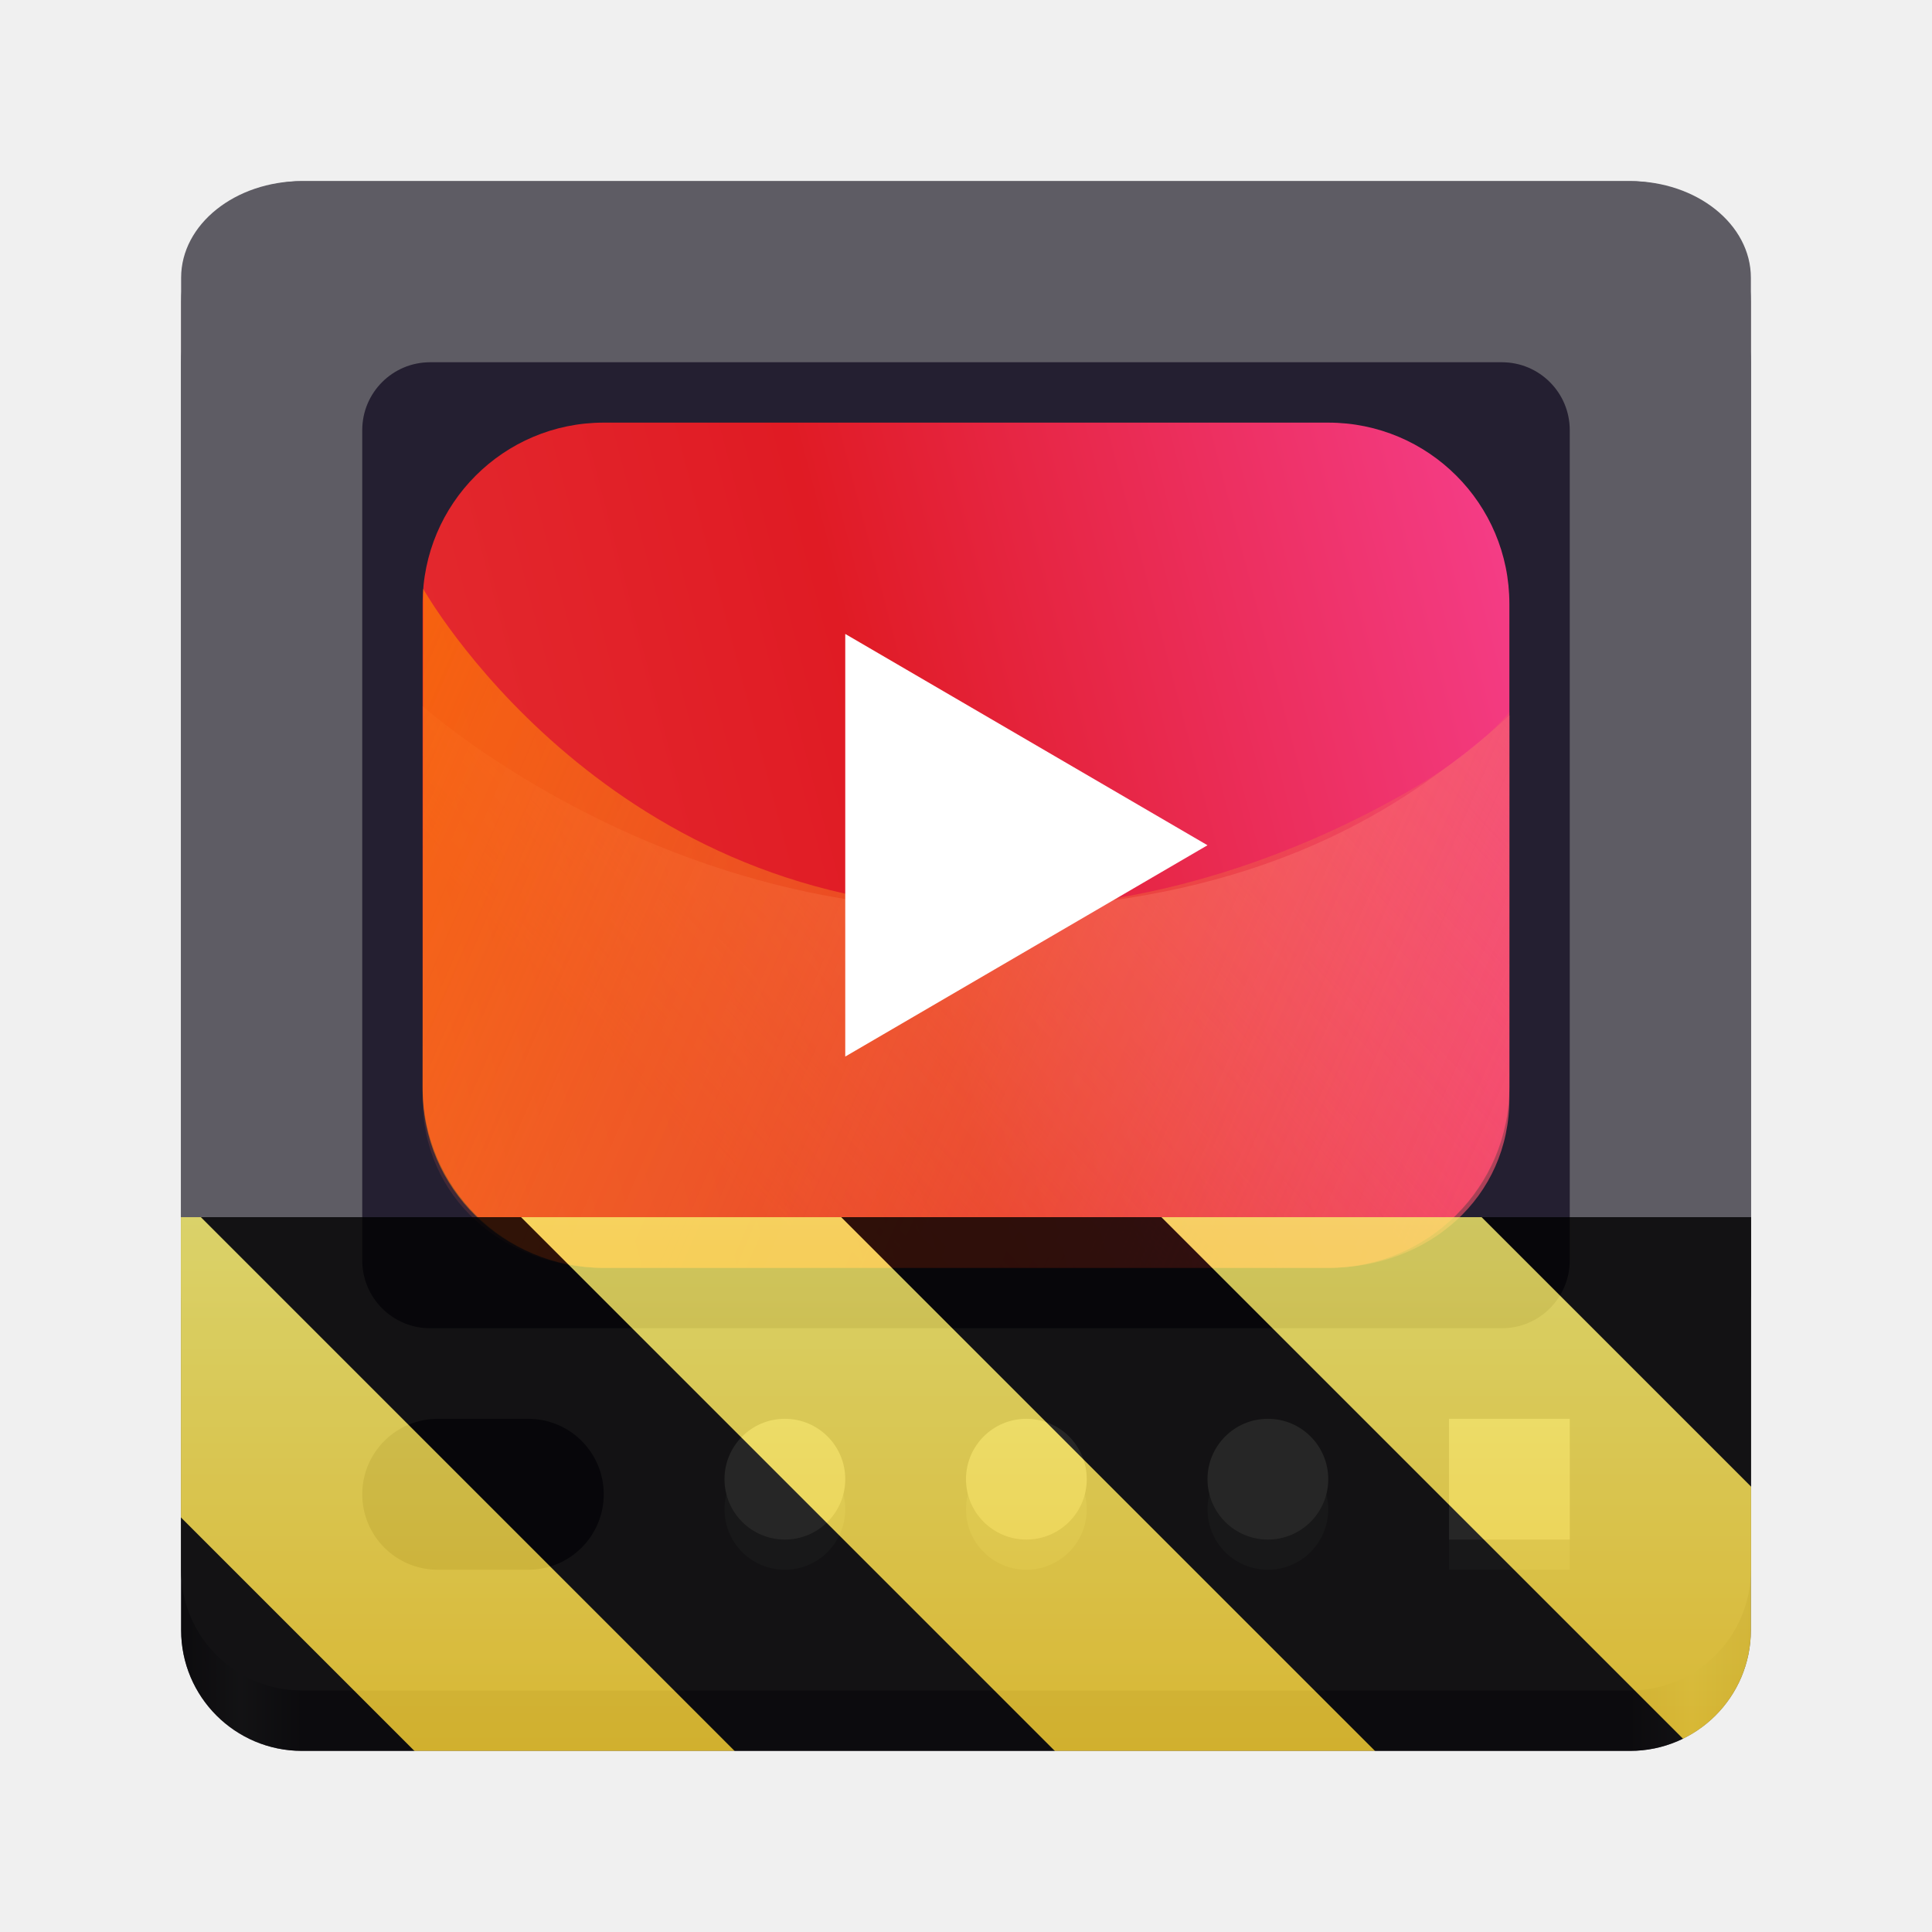
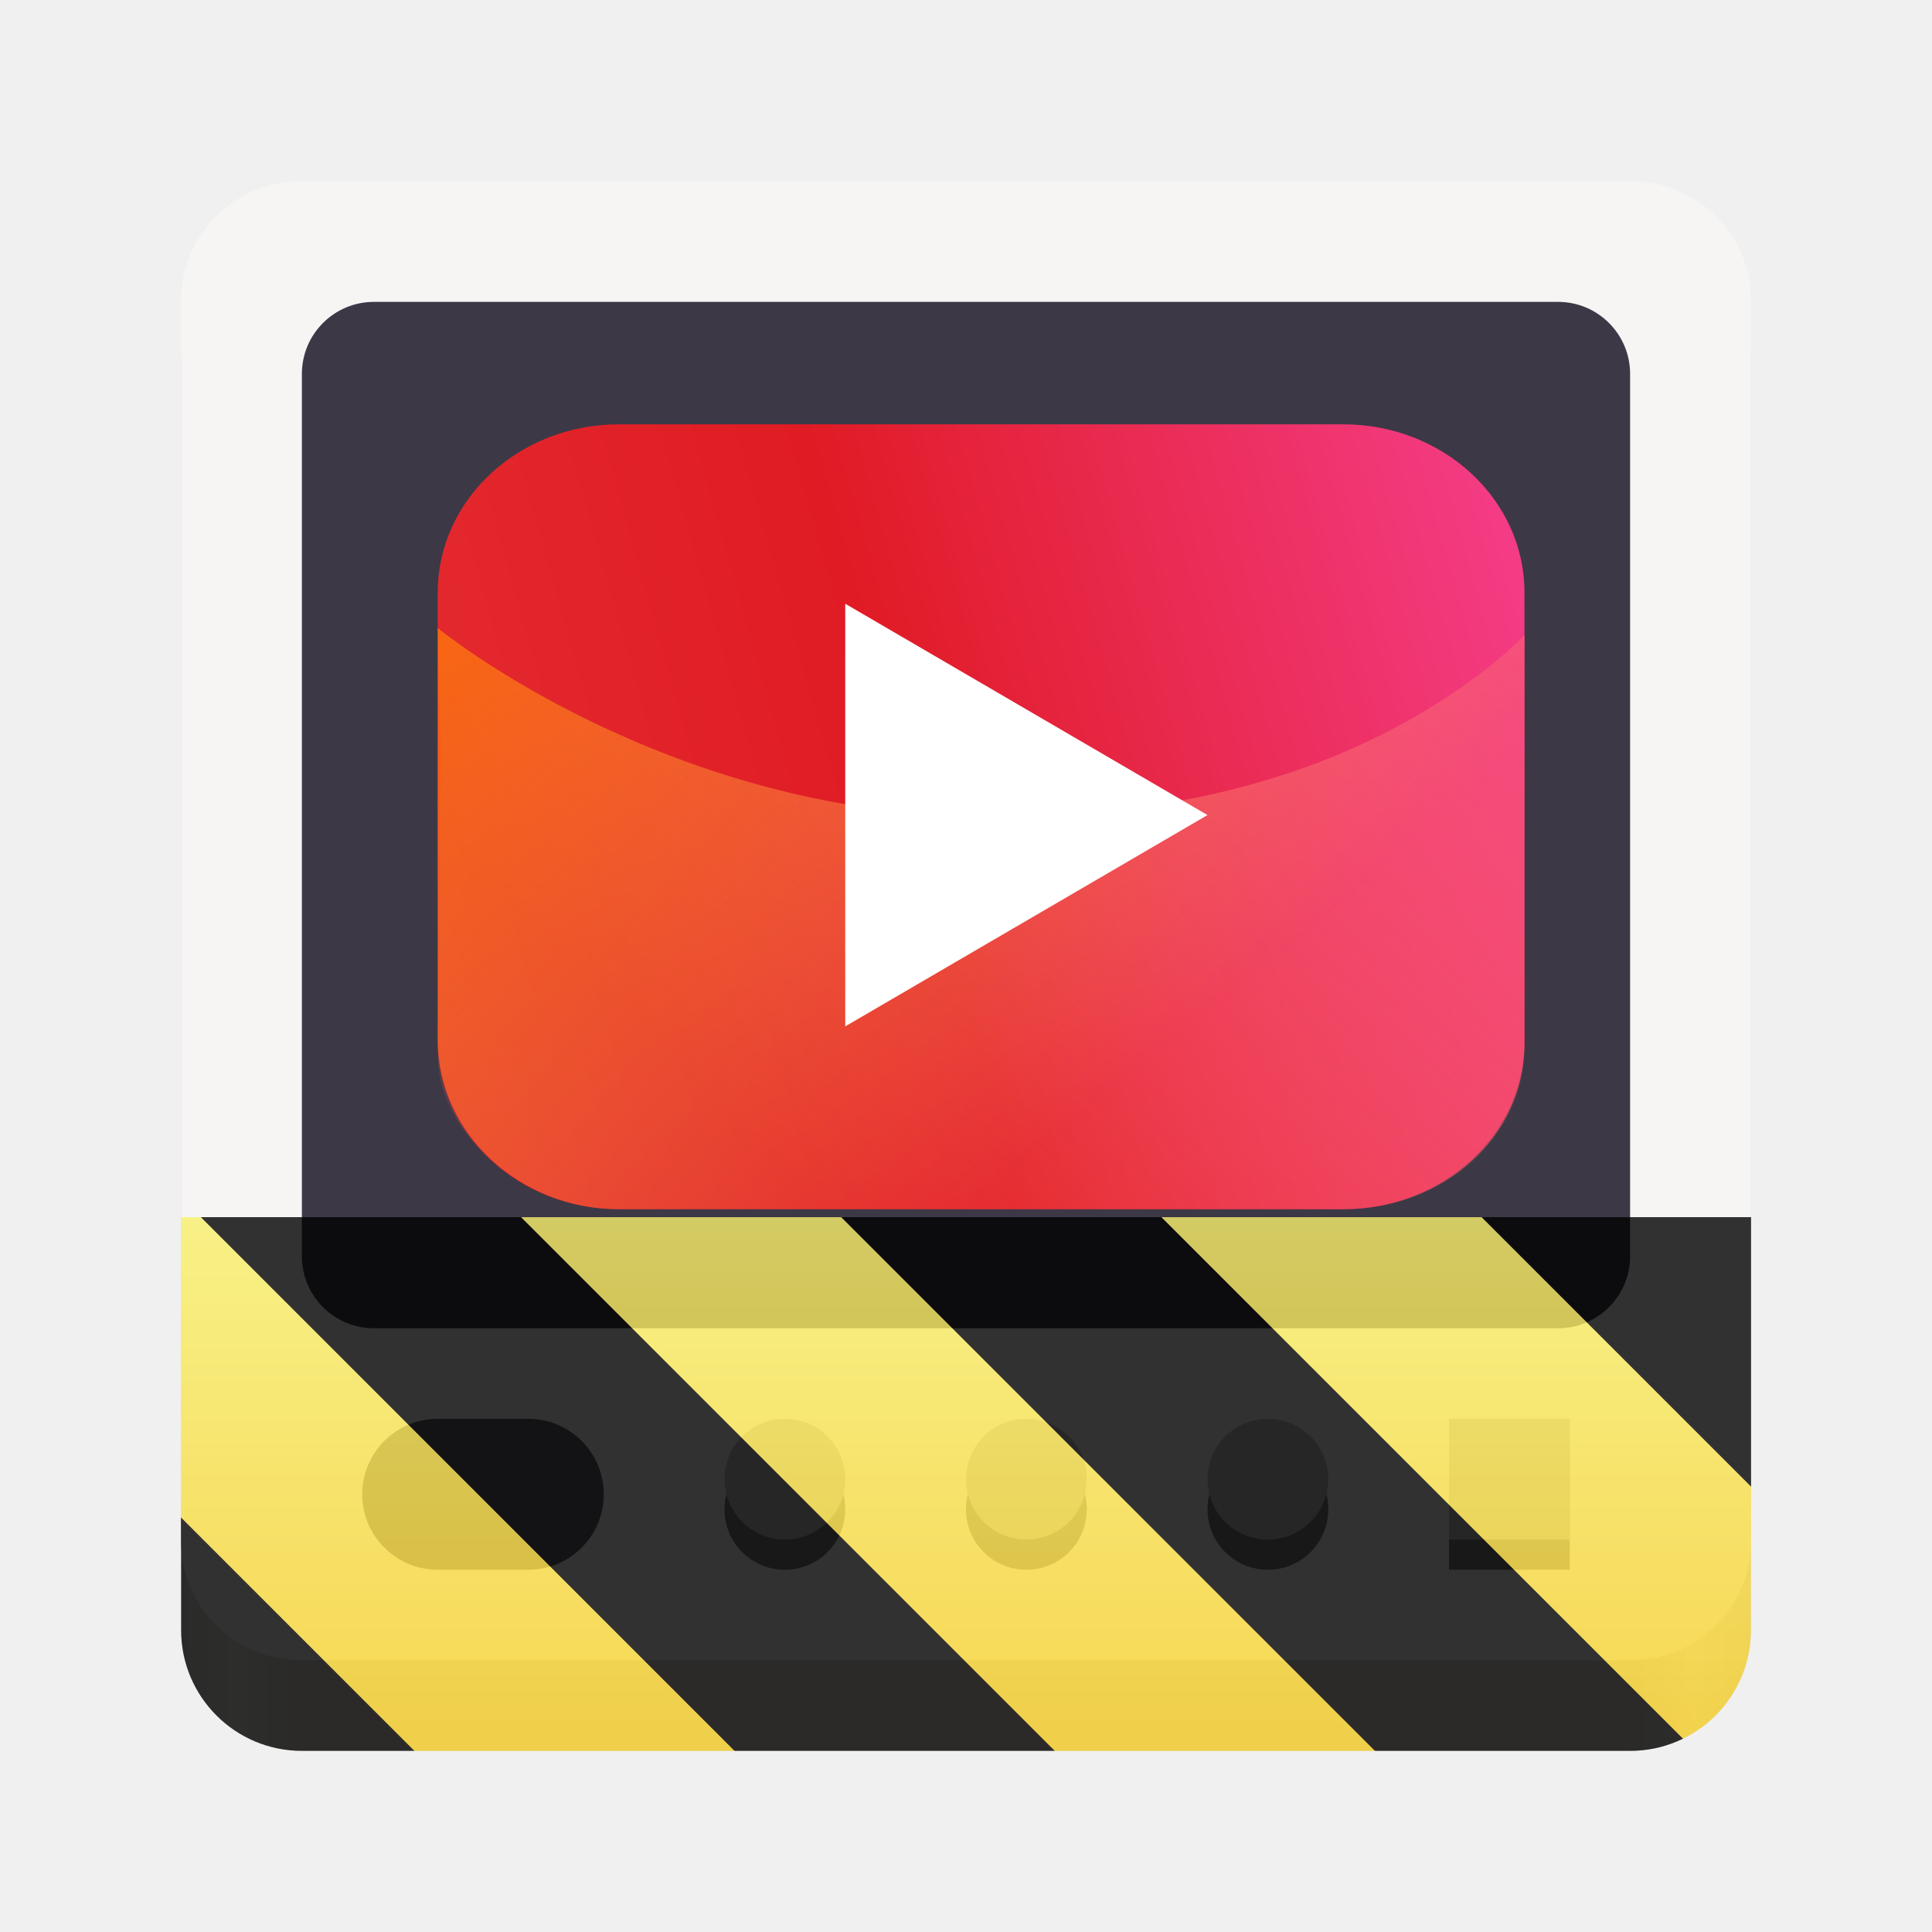
<svg xmlns="http://www.w3.org/2000/svg" height="128px" viewBox="0 0 128 128" width="128px">
  <linearGradient id="a" gradientTransform="matrix(0.232143 0 0 0.328947 -8.566925 263.827)" gradientUnits="userSpaceOnUse" x1="88.596" x2="536.596" y1="-449.394" y2="-449.394">
-     <stop offset="0" stop-color="#3d3846" />
-     <stop offset="0.038" stop-color="#5e5c64" />
-     <stop offset="0.077" stop-color="#3d3846" />
-     <stop offset="0.923" stop-color="#3d3846" />
-     <stop offset="0.962" stop-color="#5e5c64" />
-     <stop offset="1" stop-color="#3d3846" />
+     <stop offset="0" stop-color="#d5d3cf" />
+     <stop offset="0.036" stop-color="#e4e1de" />
+     <stop offset="0.071" stop-color="#d5d3cf" />
+     <stop offset="0.929" stop-color="#d5d3cf" />
+     <stop offset="0.964" stop-color="#e4e1de" />
+     <stop offset="1" stop-color="#d5d3cf" />
  </linearGradient>
-   <linearGradient id="b" gradientUnits="userSpaceOnUse" x1="28" x2="107.505" y1="72.786" y2="51.912">
+   <linearGradient id="b" gradientTransform="matrix(0.999976 0 0 0.928571 1.001287 -157.6027)" gradientUnits="userSpaceOnUse" x1="28" x2="107.505" y1="244.786" y2="223.912">
    <stop offset="0" stop-color="#e42c30" />
    <stop offset="0.422" stop-color="#e01b24" />
    <stop offset="1" stop-color="#f63f8e" />
  </linearGradient>
-   <linearGradient id="c" gradientTransform="matrix(-1 0 0 0.985086 128 -168.1303)" gradientUnits="userSpaceOnUse" x1="28" x2="74.351" y1="213.26" y2="255.948">
+   <linearGradient id="c" gradientTransform="matrix(-0.999976 0 0 0.914722 128.9983 -154.0094)" gradientUnits="userSpaceOnUse" x1="28" x2="74.351" y1="213.26" y2="255.948">
    <stop offset="0" stop-color="#f54981" />
    <stop offset="1" stop-color="#f66151" stop-opacity="0.144" />
  </linearGradient>
-   <linearGradient id="d" gradientTransform="matrix(1 0 0 0.985086 0 -168.737)" gradientUnits="userSpaceOnUse" x1="20.515" x2="100" y1="222.416" y2="256.563">
+   <linearGradient id="d" gradientTransform="matrix(-0.999976 0 0 0.914722 128.9993 -154.0094)" gradientUnits="userSpaceOnUse" x1="102.793" x2="64" y1="214.181" y2="255.948">
    <stop offset="0" stop-color="#ff7800" stop-opacity="0.727" />
    <stop offset="1" stop-color="#f3a64a" stop-opacity="0.005" />
  </linearGradient>
  <clipPath id="e">
    <rect height="128" width="128" />
  </clipPath>
  <clipPath id="f">
    <rect height="128" width="128" />
  </clipPath>
  <filter id="g" height="100%" width="100%" x="0%" y="0%">
    <feColorMatrix in="SourceGraphic" type="matrix" values="0 0 0 0 1 0 0 0 0 1 0 0 0 0 1 0 0 0 1 0" />
  </filter>
  <mask id="h">
    <g clip-path="url(#f)" filter="url(#g)">
      <g clip-path="url(#e)">
        <path d="m 20 16 h 88 c 4.418 0 8 3.582 8 8 v 84 c 0 4.418 -3.582 8 -8 8 h -88 c -4.418 0 -8 -3.582 -8 -8 v -84 c 0 -4.418 3.582 -8 8 -8 z m 0 0" fill="url(#a)" />
-         <path d="m 20 12 h 88 c 4.418 0 8 3.582 8 8 v 84 c 0 4.418 -3.582 8 -8 8 h -88 c -4.418 0 -8 -3.582 -8 -8 v -84 c 0 -4.418 3.582 -8 8 -8 z m 0 0" fill="#5e5c64" />
-         <path d="m 20 12 h 88 c 4.418 0 8 2.867 8 6.398 v 67.203 c 0 3.531 -3.582 6.398 -8 6.398 h -88 c -4.418 0 -8 -2.867 -8 -6.398 v -67.203 c 0 -3.531 3.582 -6.398 8 -6.398 z m 0 0" fill="#5e5c64" />
-         <path d="m 28.496 24 h 71.008 c 2.484 0 4.496 2.012 4.496 4.496 v 55.008 c 0 2.484 -2.012 4.496 -4.496 4.496 h -71.008 c -2.484 0 -4.496 -2.012 -4.496 -4.496 v -55.008 c 0 -2.484 2.012 -4.496 4.496 -4.496 z m 0 0" fill="#241f31" />
-         <path d="m 40 28 h 48 c 6.629 0 12 5.371 12 12 v 32 c 0 6.629 -5.371 12 -12 12 h -48 c -6.629 0 -12 -5.371 -12 -12 v -32 c 0 -6.629 5.371 -12 12 -12 z m 0 0" fill="url(#b)" />
-         <path d="m 63.77 60.246 c -21.066 -0.258 -35.77 -13.461 -35.77 -13.461 v 26 c 0 6.551 5.352 11.215 12 11.215 h 48 c 6.648 0 12 -4.664 12 -11.215 v -25.391 s -1.734 1.711 -5.094 4.113 c -5.297 3.797 -14.875 8.938 -31.137 8.738 z m 0 0" fill="url(#c)" />
-         <path d="m 64.738 60.223 c 11.898 0.18 21.914 -4.012 28.379 -7.691 c 4.98 -2.836 6.883 -5.352 6.883 -5.352 v 25 c 0 6.547 -5.352 11.82 -12 11.82 h -48 c -6.648 0 -12.008 -5.273 -12 -11.82 l 0.039 -33.168 s 11.688 20.84 36.699 21.211 z m 0 0" fill="url(#d)" />
+         <path d="m 20 12 h 88 c 4.418 0 8 3.512 8 7.84 v 82.32 c 0 4.328 -3.582 7.84 -8 7.84 h -88 c -4.418 0 -8 -3.512 -8 -7.84 v -82.32 c 0 -4.328 3.582 -7.84 8 -7.84 z m 0 0" fill="#f6f5f4" />
+         <path d="m 24.777 20 h 78.445 c 2.641 0 4.777 2.137 4.777 4.777 v 58.445 c 0 2.641 -2.137 4.777 -4.777 4.777 h -78.445 c -2.641 0 -4.777 -2.137 -4.777 -4.777 v -58.445 c 0 -2.641 2.137 -4.777 4.777 -4.777 z m 0 0" fill="#3d3846" />
        <path d="m 96 96 h 8 v 8 h -8 z m 0 0" fill="#77767b" />
        <path d="m 96 94 h 8 v 8 h -8 z m 0 0" fill="#c0bfbc" />
        <path d="m 88 100 c 0 2.211 -1.789 4 -4 4 s -4 -1.789 -4 -4 s 1.789 -4 4 -4 s 4 1.789 4 4 z m 0 0" fill="#77767b" />
        <path d="m 88 98 c 0 2.211 -1.789 4 -4 4 s -4 -1.789 -4 -4 s 1.789 -4 4 -4 s 4 1.789 4 4 z m 0 0" fill="#c0bfbc" />
        <path d="m 72 100 c 0 2.211 -1.789 4 -4 4 s -4 -1.789 -4 -4 s 1.789 -4 4 -4 s 4 1.789 4 4 z m 0 0" fill="#77767b" />
        <path d="m 72 98 c 0 2.211 -1.789 4 -4 4 s -4 -1.789 -4 -4 s 1.789 -4 4 -4 s 4 1.789 4 4 z m 0 0" fill="#c0bfbc" />
        <path d="m 56 100 c 0 2.211 -1.789 4 -4 4 s -4 -1.789 -4 -4 s 1.789 -4 4 -4 s 4 1.789 4 4 z m 0 0" fill="#77767b" />
        <path d="m 56 98 c 0 2.211 -1.789 4 -4 4 s -4 -1.789 -4 -4 s 1.789 -4 4 -4 s 4 1.789 4 4 z m 0 0" fill="#c0bfbc" />
-         <path d="m 29 94 h 6 c 2.762 0 5 2.238 5 5 s -2.238 5 -5 5 h -6 c -2.762 0 -5 -2.238 -5 -5 s 2.238 -5 5 -5 z m 0 0" fill="#241f31" />
-         <path d="m 56 70 v -28 l 24 14 z m 0 0" fill="#ffffff" />
+         <path d="m 29 94 h 6 c 2.762 0 5 2.238 5 5 s -2.238 5 -5 5 h -6 c -2.762 0 -5 -2.238 -5 -5 s 2.238 -5 5 -5 z m 0 0" fill="#5e5c64" />
+         <path d="m 41 28.113 h 48 c 6.625 0 12 4.988 12 11.141 v 29.715 c 0 6.152 -5.375 11.145 -12 11.145 h -48 c -6.625 0 -12 -4.992 -12 -11.145 v -29.715 c 0 -6.152 5.375 -11.141 12 -11.141 z m 0 0" fill="url(#b)" />
+         <path d="m 65 54.113 c -21.062 -0.242 -36 -12.5 -36 -12.5 l 0.23 8.043 l -0.23 20.043 c -0.031 2.652 1.121 4.699 2.828 6.473 c 2.207 2.289 5.426 3.941 9.172 3.941 h 48 c 6.648 0 12 -4.812 12 -10.895 v -27.141 s -1.504 1.688 -4.863 3.922 c -5.297 3.523 -14.875 8.297 -31.137 8.113 z m 0 0" fill="url(#c)" />
+         <path d="m 65 54.113 c -21.062 -0.242 -36 -12.5 -36 -12.5 v 27.258 c 0 6.082 5.355 11.242 12 11.242 h 48 c 4.695 0 8.746 -2.164 10.719 -5.578 c 0.82 -1.418 1.281 -3.051 1.281 -4.836 v -27.621 s -1.504 1.688 -4.859 3.922 c -5.297 3.523 -14.879 8.297 -31.141 8.113 z m 0 0" fill="url(#d)" />
+         <path d="m 56 68 v -28 l 24 14 z m 0 0" fill="#ffffff" />
      </g>
    </g>
  </mask>
  <mask id="i">
    <g filter="url(#g)">
      <rect fill-opacity="0.8" height="128" width="128" />
    </g>
  </mask>
  <linearGradient id="j" gradientTransform="matrix(0 0.37 -0.98462 0 295.385 -30.36)" gradientUnits="userSpaceOnUse" x1="300" x2="428" y1="235" y2="235">
    <stop offset="0" stop-color="#f9f06b" />
    <stop offset="1" stop-color="#f5c211" />
  </linearGradient>
  <clipPath id="k">
    <rect height="128" width="128" />
  </clipPath>
  <clipPath id="l">
    <rect height="128" width="128" />
  </clipPath>
  <path d="m 20 16 h 88 c 4.418 0 8 3.582 8 8 v 84 c 0 4.418 -3.582 8 -8 8 h -88 c -4.418 0 -8 -3.582 -8 -8 v -84 c 0 -4.418 3.582 -8 8 -8 z m 0 0" fill="url(#a)" />
-   <path d="m 20 12 h 88 c 4.418 0 8 3.582 8 8 v 84 c 0 4.418 -3.582 8 -8 8 h -88 c -4.418 0 -8 -3.582 -8 -8 v -84 c 0 -4.418 3.582 -8 8 -8 z m 0 0" fill="#5e5c64" />
-   <path d="m 20 12 h 88 c 4.418 0 8 2.867 8 6.398 v 67.203 c 0 3.531 -3.582 6.398 -8 6.398 h -88 c -4.418 0 -8 -2.867 -8 -6.398 v -67.203 c 0 -3.531 3.582 -6.398 8 -6.398 z m 0 0" fill="#5e5c64" />
-   <path d="m 28.496 24 h 71.008 c 2.484 0 4.496 2.012 4.496 4.496 v 55.008 c 0 2.484 -2.012 4.496 -4.496 4.496 h -71.008 c -2.484 0 -4.496 -2.012 -4.496 -4.496 v -55.008 c 0 -2.484 2.012 -4.496 4.496 -4.496 z m 0 0" fill="#241f31" />
-   <path d="m 40 28 h 48 c 6.629 0 12 5.371 12 12 v 32 c 0 6.629 -5.371 12 -12 12 h -48 c -6.629 0 -12 -5.371 -12 -12 v -32 c 0 -6.629 5.371 -12 12 -12 z m 0 0" fill="url(#b)" />
-   <path d="m 63.77 60.246 c -21.066 -0.258 -35.77 -13.461 -35.77 -13.461 v 26 c 0 6.551 5.352 11.215 12 11.215 h 48 c 6.648 0 12 -4.664 12 -11.215 v -25.391 s -1.734 1.711 -5.094 4.113 c -5.297 3.797 -14.875 8.938 -31.137 8.738 z m 0 0" fill="url(#c)" />
-   <path d="m 64.738 60.223 c 11.898 0.18 21.914 -4.012 28.379 -7.691 c 4.98 -2.836 6.883 -5.352 6.883 -5.352 v 25 c 0 6.547 -5.352 11.82 -12 11.82 h -48 c -6.648 0 -12.008 -5.273 -12 -11.82 l 0.039 -33.168 s 11.688 20.84 36.699 21.211 z m 0 0" fill="url(#d)" />
+   <path d="m 20 12 h 88 c 4.418 0 8 3.512 8 7.84 v 82.32 c 0 4.328 -3.582 7.84 -8 7.84 h -88 c -4.418 0 -8 -3.512 -8 -7.84 v -82.32 c 0 -4.328 3.582 -7.84 8 -7.84 z m 0 0" fill="#f6f5f4" />
+   <path d="m 24.777 20 h 78.445 c 2.641 0 4.777 2.137 4.777 4.777 v 58.445 c 0 2.641 -2.137 4.777 -4.777 4.777 h -78.445 c -2.641 0 -4.777 -2.137 -4.777 -4.777 v -58.445 c 0 -2.641 2.137 -4.777 4.777 -4.777 z m 0 0" fill="#3d3846" />
  <path d="m 96 96 h 8 v 8 h -8 z m 0 0" fill="#77767b" />
  <path d="m 96 94 h 8 v 8 h -8 z m 0 0" fill="#c0bfbc" />
  <path d="m 88 100 c 0 2.211 -1.789 4 -4 4 s -4 -1.789 -4 -4 s 1.789 -4 4 -4 s 4 1.789 4 4 z m 0 0" fill="#77767b" />
  <path d="m 88 98 c 0 2.211 -1.789 4 -4 4 s -4 -1.789 -4 -4 s 1.789 -4 4 -4 s 4 1.789 4 4 z m 0 0" fill="#c0bfbc" />
  <path d="m 72 100 c 0 2.211 -1.789 4 -4 4 s -4 -1.789 -4 -4 s 1.789 -4 4 -4 s 4 1.789 4 4 z m 0 0" fill="#77767b" />
  <path d="m 72 98 c 0 2.211 -1.789 4 -4 4 s -4 -1.789 -4 -4 s 1.789 -4 4 -4 s 4 1.789 4 4 z m 0 0" fill="#c0bfbc" />
  <path d="m 56 100 c 0 2.211 -1.789 4 -4 4 s -4 -1.789 -4 -4 s 1.789 -4 4 -4 s 4 1.789 4 4 z m 0 0" fill="#77767b" />
  <path d="m 56 98 c 0 2.211 -1.789 4 -4 4 s -4 -1.789 -4 -4 s 1.789 -4 4 -4 s 4 1.789 4 4 z m 0 0" fill="#c0bfbc" />
-   <path d="m 29 94 h 6 c 2.762 0 5 2.238 5 5 s -2.238 5 -5 5 h -6 c -2.762 0 -5 -2.238 -5 -5 s 2.238 -5 5 -5 z m 0 0" fill="#241f31" />
-   <path d="m 56 70 v -28 l 24 14 z m 0 0" fill="#ffffff" />
+   <path d="m 29 94 h 6 c 2.762 0 5 2.238 5 5 s -2.238 5 -5 5 h -6 c -2.762 0 -5 -2.238 -5 -5 s 2.238 -5 5 -5 z m 0 0" fill="#5e5c64" />
+   <path d="m 41 28.113 h 48 c 6.625 0 12 4.988 12 11.141 v 29.715 c 0 6.152 -5.375 11.145 -12 11.145 h -48 c -6.625 0 -12 -4.992 -12 -11.145 v -29.715 c 0 -6.152 5.375 -11.141 12 -11.141 z m 0 0" fill="url(#b)" />
+   <path d="m 65 54.113 c -21.062 -0.242 -36 -12.5 -36 -12.5 l 0.23 8.043 l -0.23 20.043 c -0.031 2.652 1.121 4.699 2.828 6.473 c 2.207 2.289 5.426 3.941 9.172 3.941 h 48 c 6.648 0 12 -4.812 12 -10.895 v -27.141 s -1.504 1.688 -4.863 3.922 c -5.297 3.523 -14.875 8.297 -31.137 8.113 z m 0 0" fill="url(#c)" />
+   <path d="m 65 54.113 c -21.062 -0.242 -36 -12.5 -36 -12.5 v 27.258 c 0 6.082 5.355 11.242 12 11.242 h 48 c 4.695 0 8.746 -2.164 10.719 -5.578 c 0.82 -1.418 1.281 -3.051 1.281 -4.836 v -27.621 s -1.504 1.688 -4.859 3.922 c -5.297 3.523 -14.879 8.297 -31.141 8.113 z m 0 0" fill="url(#d)" />
+   <path d="m 56 68 v -28 l 24 14 z m 0 0" fill="#ffffff" />
  <g clip-path="url(#l)" mask="url(#h)">
    <g clip-path="url(#k)" mask="url(#i)">
      <path d="m 128 80.641 v 47.359 h -128 v -47.359 z m 0 0" fill="url(#j)" />
      <path d="m 13.309 80.641 l 47.355 47.359 h 21.215 l -47.359 -47.359 z m 42.422 0 l 47.363 47.359 h 21.215 l -47.363 -47.359 z m 42.43 0 l 29.84 29.84 v -21.211 l -8.629 -8.629 z m -98.16 7.906 v 21.215 l 18.238 18.238 h 21.215 z m 0 0" />
    </g>
  </g>
</svg>
